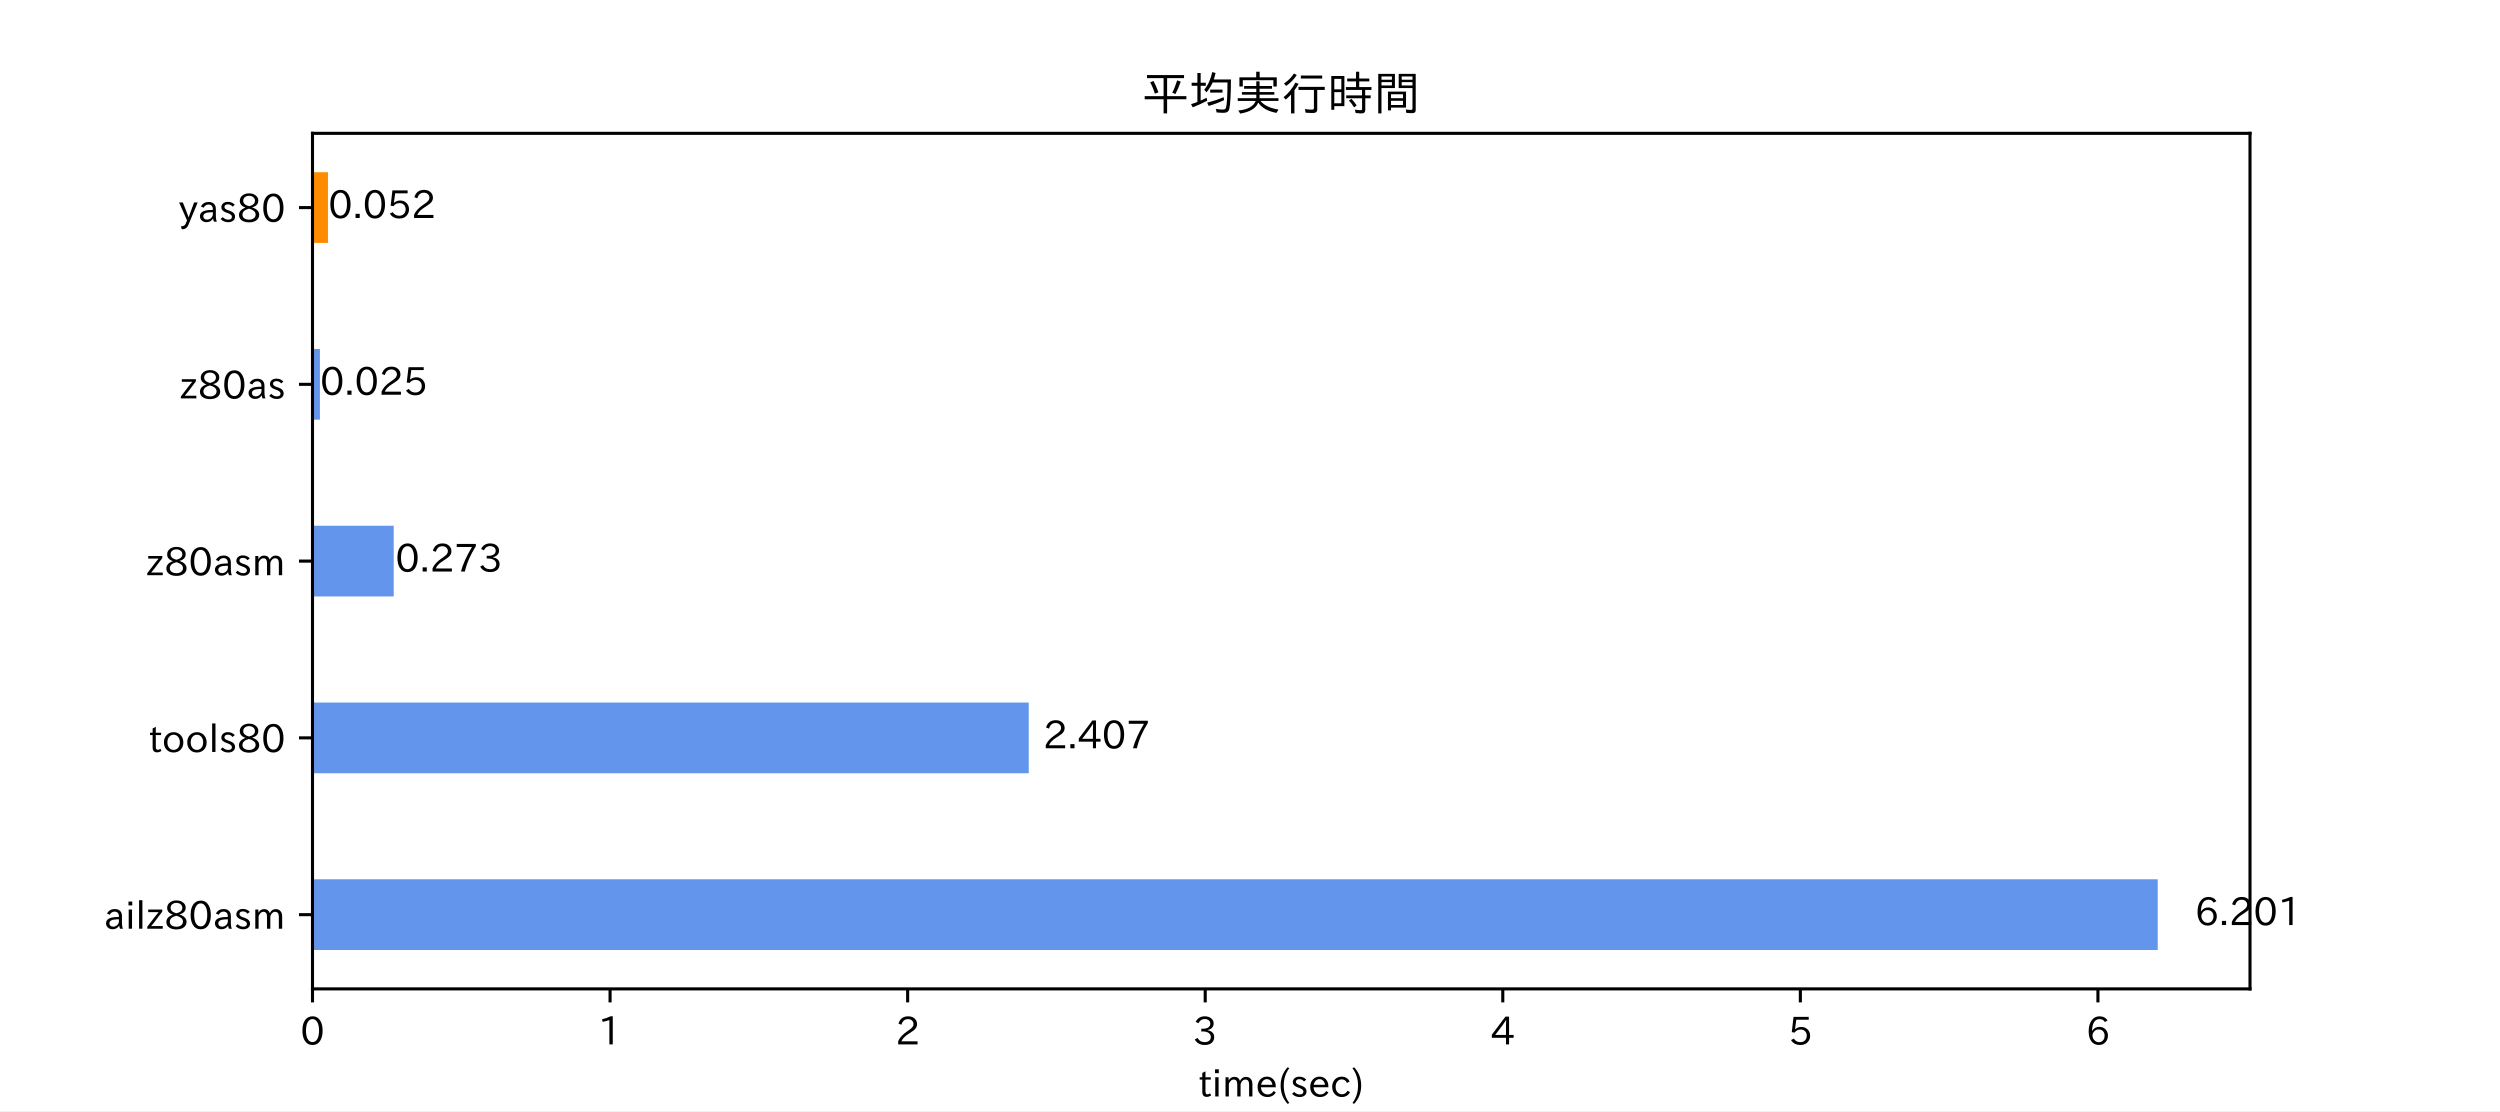
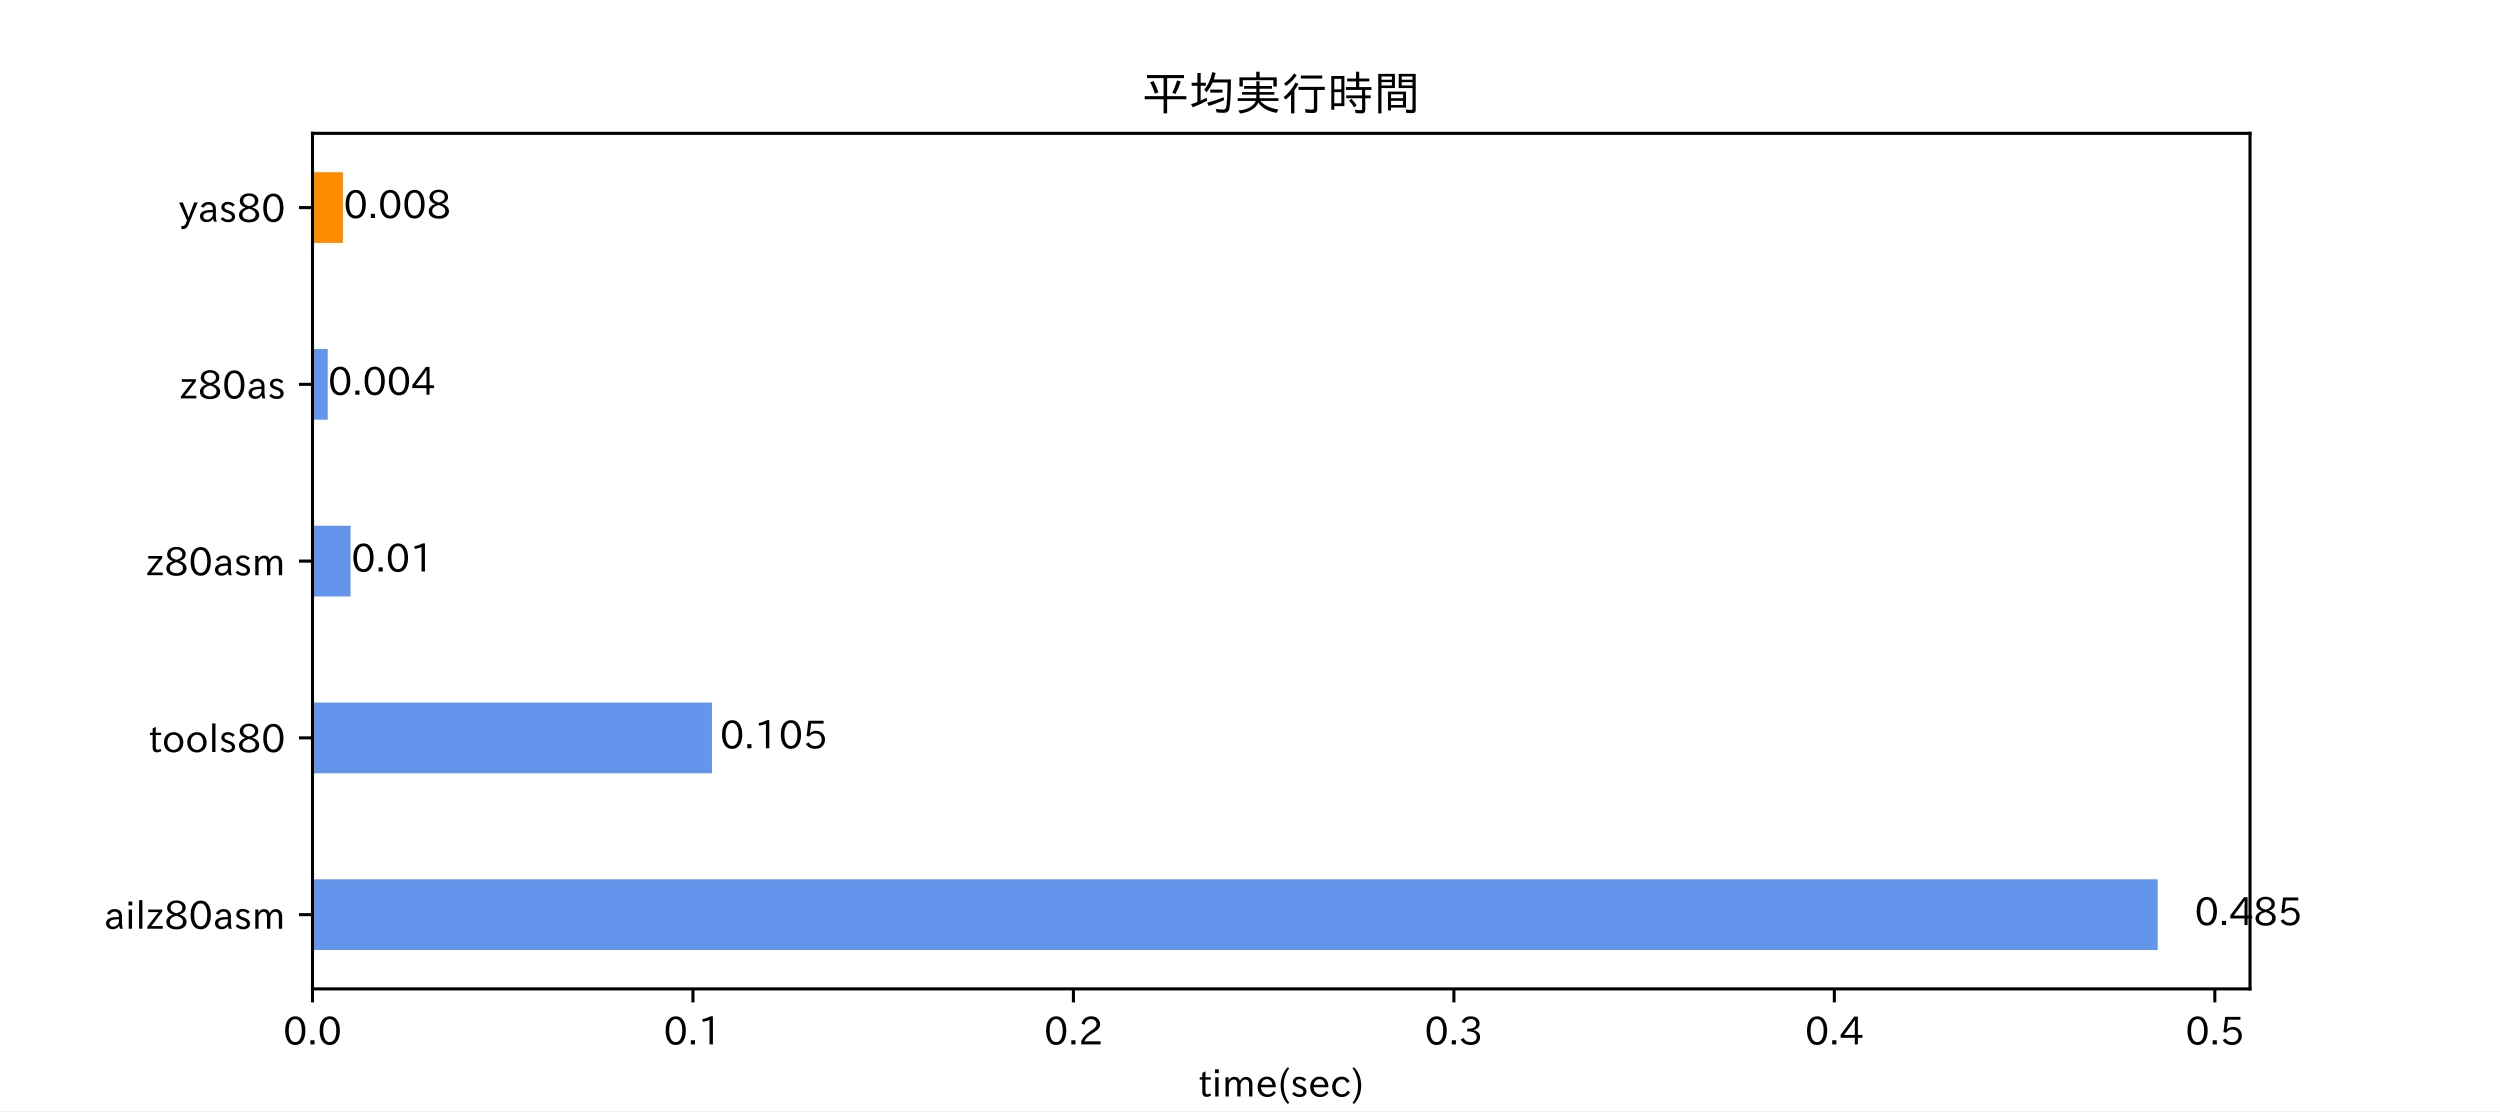
<svg xmlns="http://www.w3.org/2000/svg" xmlns:xlink="http://www.w3.org/1999/xlink" width="648pt" height="288pt" viewBox="0 0 648 288" version="1.1">
  <defs>
    <style type="text/css">*{stroke-linejoin: round; stroke-linecap: butt}</style>
  </defs>
  <g id="figure_1">
    <g id="patch_1">
      <path d="M 0 288  L 648 288  L 648 0  L 0 0  z " style="fill: #ffffff" />
    </g>
    <g id="axes_1">
      <g id="patch_2">
        <path d="M 81 256.32  L 583.2 256.32  L 583.2 34.56  L 81 34.56  z " style="fill: #ffffff" />
      </g>
      <g id="patch_3">
-         <path d="M 81 44.64  L 85.011 44.64  L 85.011 62.967  L 81 62.967  z " clip-path="url(#pea685f5622)" style="fill: #ff8c00" />
+         <path d="M 81 44.64  L 88.889 44.64  L 88.889 62.967  L 81 62.967  z " clip-path="url(#p38cbcefc30)" style="fill: #ff8c00" />
      </g>
      <g id="patch_4">
-         <path d="M 81 90.458  L 82.928 90.458  L 82.928 108.785  L 81 108.785  z " clip-path="url(#pea685f5622)" style="fill: #6495ed" />
+         <path d="M 81 90.458  L 84.945 90.458  L 84.945 108.785  L 81 108.785  z " clip-path="url(#p38cbcefc30)" style="fill: #6495ed" />
      </g>
      <g id="patch_5">
-         <path d="M 81 136.276  L 102.057 136.276  L 102.057 154.604  L 81 154.604  z " clip-path="url(#pea685f5622)" style="fill: #6495ed" />
+         <path d="M 81 136.276  L 90.862 136.276  L 90.862 154.604  L 81 154.604  z " clip-path="url(#p38cbcefc30)" style="fill: #6495ed" />
      </g>
      <g id="patch_6">
-         <path d="M 81 182.095  L 266.653 182.095  L 266.653 200.422  L 81 200.422  z " clip-path="url(#pea685f5622)" style="fill: #6495ed" />
+         <path d="M 81 182.095  L 184.546 182.095  L 184.546 200.422  L 81 200.422  z " clip-path="url(#p38cbcefc30)" style="fill: #6495ed" />
      </g>
      <g id="patch_7">
-         <path d="M 81 227.913  L 559.286 227.913  L 559.286 246.24  L 81 246.24  z " clip-path="url(#pea685f5622)" style="fill: #6495ed" />
+         <path d="M 81 227.913  L 559.286 227.913  L 559.286 246.24  L 81 246.24  z " clip-path="url(#p38cbcefc30)" style="fill: #6495ed" />
      </g>
      <g id="matplotlib.axis_1">
        <g id="xtick_1">
          <g id="line2d_1">
            <defs>
-               <path id="mda0928a91f" d="M 0 0  L 0 3.5  " style="stroke: #000000; stroke-width: 0.8" />
+               <path id="ma8b299b2c8" d="M 0 0  L 0 3.5  " style="stroke: #000000; stroke-width: 0.8" />
            </defs>
            <g>
-               <use xlink:href="#mda0928a91f" x="81" y="256.32" style="stroke: #000000; stroke-width: 0.8" />
+               <use xlink:href="#ma8b299b2c8" x="81" y="256.32" style="stroke: #000000; stroke-width: 0.8" />
            </g>
          </g>
          <g id="text_1">
-             <g transform="translate(77.85078 270.8106) scale(0.1 -0.1)">
+             <g transform="translate(73.38047 270.8106) scale(0.1 -0.1)">
              <defs>
                <path id="IPAexGothic-30" d="M 2038 4725  Q 2881 4725 3334 3944  Q 3694 3325 3694 2344  Q 3694 1372 3334 741  Q 2888 -31 2016 -31  Q 1147 -31 700 741  Q 341 1372 341 2350  Q 341 3713 1000 4334  Q 1419 4725 2038 4725  z M 2016 4266  Q 1516 4266 1228 3759  Q 934 3247 934 2344  Q 934 1456 1222 947  Q 1513 447 2016 447  Q 2619 447 2909 1153  Q 3100 1622 3100 2375  Q 3100 3256 2806 3759  Q 2509 4266 2016 4266  z " transform="scale(0.015625)" />
-               </defs>
-               <use xlink:href="#IPAexGothic-30" />
+                 <path id="IPAexGothic-2e" d="M 1184 63  L 494 63  L 494 753  L 1184 753  L 1184 63  z " transform="scale(0.015625)" />
+               </defs>
+               <use xlink:href="#IPAexGothic-30" />
+               <use xlink:href="#IPAexGothic-2e" transform="translate(62.98828 0)" />
+               <use xlink:href="#IPAexGothic-30" transform="translate(89.4043 0)" />
            </g>
          </g>
        </g>
        <g id="xtick_2">
          <g id="line2d_2">
            <g>
-               <use xlink:href="#mda0928a91f" x="158.13" y="256.32" style="stroke: #000000; stroke-width: 0.8" />
+               <use xlink:href="#ma8b299b2c8" x="179.616" y="256.32" style="stroke: #000000; stroke-width: 0.8" />
            </g>
          </g>
          <g id="text_2">
-             <g transform="translate(154.9812 270.8106) scale(0.1 -0.1)">
+             <g transform="translate(171.9961 270.8106) scale(0.1 -0.1)">
              <defs>
                <path id="IPAexGothic-31" d="M 2463 63  L 1900 63  L 1900 4103  Q 1372 3922 788 3797  L 684 4231  Q 1519 4441 2106 4731  L 2463 4731  L 2463 63  z " transform="scale(0.015625)" />
              </defs>
-               <use xlink:href="#IPAexGothic-31" />
+               <use xlink:href="#IPAexGothic-30" />
+               <use xlink:href="#IPAexGothic-2e" transform="translate(62.98828 0)" />
+               <use xlink:href="#IPAexGothic-31" transform="translate(89.4043 0)" />
            </g>
          </g>
        </g>
        <g id="xtick_3">
          <g id="line2d_3">
            <g>
-               <use xlink:href="#mda0928a91f" x="235.261" y="256.32" style="stroke: #000000; stroke-width: 0.8" />
+               <use xlink:href="#ma8b299b2c8" x="278.231" y="256.32" style="stroke: #000000; stroke-width: 0.8" />
            </g>
          </g>
          <g id="text_3">
-             <g transform="translate(232.1116 270.8106) scale(0.1 -0.1)">
+             <g transform="translate(270.6117 270.8106) scale(0.1 -0.1)">
              <defs>
                <path id="IPAexGothic-32" d="M 3659 63  L 447 63  L 447 594  Q 825 1475 1894 2203  L 2072 2322  Q 2619 2697 2791 2906  Q 2988 3153 2988 3444  Q 2988 3772 2756 4003  Q 2500 4259 2084 4259  Q 1250 4259 991 3328  L 497 3506  Q 853 4725 2116 4725  Q 2806 4725 3216 4316  Q 3575 3947 3575 3425  Q 3575 3038 3344 2722  Q 3131 2416 2366 1938  L 2231 1856  Q 1256 1253 978 569  L 3659 569  L 3659 63  z " transform="scale(0.015625)" />
              </defs>
-               <use xlink:href="#IPAexGothic-32" />
+               <use xlink:href="#IPAexGothic-30" />
+               <use xlink:href="#IPAexGothic-2e" transform="translate(62.98828 0)" />
+               <use xlink:href="#IPAexGothic-32" transform="translate(89.4043 0)" />
            </g>
          </g>
        </g>
        <g id="xtick_4">
          <g id="line2d_4">
            <g>
-               <use xlink:href="#mda0928a91f" x="312.391" y="256.32" style="stroke: #000000; stroke-width: 0.8" />
+               <use xlink:href="#ma8b299b2c8" x="376.847" y="256.32" style="stroke: #000000; stroke-width: 0.8" />
            </g>
          </g>
          <g id="text_4">
-             <g transform="translate(309.242 270.8106) scale(0.1 -0.1)">
+             <g transform="translate(369.2273 270.8106) scale(0.1 -0.1)">
              <defs>
                <path id="IPAexGothic-33" d="M 2381 2419  Q 3506 2216 3506 1278  Q 3506 716 3128 356  Q 2709 -31 1944 -31  Q 797 -31 288 881  L 756 1131  Q 1109 441 1938 441  Q 2425 441 2694 691  Q 2950 928 2950 1291  Q 2950 1719 2566 1978  Q 2216 2213 1644 2213  L 1363 2213  L 1363 2669  L 1656 2669  Q 2231 2669 2534 2888  Q 2859 3119 2859 3509  Q 2859 3934 2494 4138  Q 2259 4278 1931 4278  Q 1238 4278 903 3578  L 434 3803  Q 897 4725 1938 4725  Q 2597 4725 3006 4394  Q 3416 4069 3416 3534  Q 3416 3028 3019 2706  Q 2763 2500 2381 2444  L 2381 2419  z " transform="scale(0.015625)" />
              </defs>
-               <use xlink:href="#IPAexGothic-33" />
+               <use xlink:href="#IPAexGothic-30" />
+               <use xlink:href="#IPAexGothic-2e" transform="translate(62.98828 0)" />
+               <use xlink:href="#IPAexGothic-33" transform="translate(89.4043 0)" />
            </g>
          </g>
        </g>
        <g id="xtick_5">
          <g id="line2d_5">
            <g>
-               <use xlink:href="#mda0928a91f" x="389.522" y="256.32" style="stroke: #000000; stroke-width: 0.8" />
+               <use xlink:href="#ma8b299b2c8" x="475.462" y="256.32" style="stroke: #000000; stroke-width: 0.8" />
            </g>
          </g>
          <g id="text_5">
-             <g transform="translate(386.3724 270.8106) scale(0.1 -0.1)">
+             <g transform="translate(467.8429 270.8106) scale(0.1 -0.1)">
              <defs>
                <path id="IPAexGothic-34" d="M 3813 1159  L 3059 1159  L 3059 63  L 2547 63  L 2547 1159  L 197 1159  L 197 1672  L 2456 4678  L 3059 4678  L 3059 1634  L 3813 1634  L 3813 1159  z M 2578 4109  L 2559 4109  Q 2278 3656 2003 3284  L 759 1634  L 2547 1634  L 2547 3144  Q 2547 3481 2578 4109  z " transform="scale(0.015625)" />
              </defs>
-               <use xlink:href="#IPAexGothic-34" />
+               <use xlink:href="#IPAexGothic-30" />
+               <use xlink:href="#IPAexGothic-2e" transform="translate(62.98828 0)" />
+               <use xlink:href="#IPAexGothic-34" transform="translate(89.4043 0)" />
            </g>
          </g>
        </g>
        <g id="xtick_6">
          <g id="line2d_6">
            <g>
-               <use xlink:href="#mda0928a91f" x="466.652" y="256.32" style="stroke: #000000; stroke-width: 0.8" />
+               <use xlink:href="#ma8b299b2c8" x="574.078" y="256.32" style="stroke: #000000; stroke-width: 0.8" />
            </g>
          </g>
          <g id="text_6">
-             <g transform="translate(463.5029 270.8106) scale(0.1 -0.1)">
+             <g transform="translate(566.4585 270.8106) scale(0.1 -0.1)">
              <defs>
                <path id="IPAexGothic-35" d="M 1178 2603  Q 1634 2963 2172 2963  Q 2816 2963 3241 2528  Q 3638 2113 3638 1497  Q 3638 938 3297 513  Q 2869 -31 2031 -31  Q 959 -31 469 784  L 938 1028  Q 1309 434 2013 434  Q 2466 434 2769 716  Q 3081 1013 3081 1503  Q 3081 1966 2806 2241  Q 2519 2528 2056 2528  Q 1406 2528 1072 2028  L 591 2091  L 884 4634  L 3406 4634  L 3406 4153  L 1341 4153  L 1134 2603  L 1178 2603  z " transform="scale(0.015625)" />
              </defs>
-               <use xlink:href="#IPAexGothic-35" />
-             </g>
-           </g>
-         </g>
-         <g id="xtick_7">
-           <g id="line2d_7">
-             <g>
-               <use xlink:href="#mda0928a91f" x="543.783" y="256.32" style="stroke: #000000; stroke-width: 0.8" />
-             </g>
-           </g>
-           <g id="text_7">
-             <g transform="translate(540.6333 270.8106) scale(0.1 -0.1)">
-               <defs>
-                 <path id="IPAexGothic-36" d="M 1056 2328  Q 1509 2981 2234 2981  Q 2906 2981 3316 2513  Q 3675 2106 3675 1522  Q 3675 884 3272 434  Q 2853 -31 2178 -31  Q 1375 -31 922 581  Q 481 1178 481 2228  Q 481 3425 1013 4109  Q 1494 4725 2272 4725  Q 3191 4725 3609 4025  L 3150 3775  Q 2894 4266 2300 4266  Q 1119 4266 1031 2328  L 1056 2328  z M 2141 2547  Q 1684 2547 1384 2206  Q 1116 1900 1116 1541  Q 1116 1156 1353 844  Q 1672 428 2159 428  Q 2669 428 2941 844  Q 3125 1128 3125 1503  Q 3125 1944 2881 2228  Q 2600 2547 2141 2547  z " transform="scale(0.015625)" />
-               </defs>
-               <use xlink:href="#IPAexGothic-36" />
-             </g>
-           </g>
-         </g>
-         <g id="text_8">
+               <use xlink:href="#IPAexGothic-30" />
+               <use xlink:href="#IPAexGothic-2e" transform="translate(62.98828 0)" />
+               <use xlink:href="#IPAexGothic-35" transform="translate(89.4043 0)" />
+             </g>
+           </g>
+         </g>
+         <g id="text_7">
          <g transform="translate(310.6156 284.3028) scale(0.1 -0.1)">
            <defs>
              <path id="IPAexGothic-74" d="M 2125 241  Q 1769 -6 1397 -6  Q 653 -6 653 831  L 653 2859  L 219 2859  L 219 3250  L 653 3250  L 653 3966  L 1178 4228  L 1178 3250  L 2063 3250  L 2063 2859  L 1178 2859  L 1178 906  Q 1178 416 1513 416  Q 1738 416 1941 588  L 2125 241  z " transform="scale(0.015625)" />
              <path id="IPAexGothic-69" d="M 1178 3928  L 550 3928  L 550 4569  L 1178 4569  L 1178 3928  z M 1138 63  L 588 63  L 588 3250  L 1138 3250  L 1138 63  z " transform="scale(0.015625)" />
              <path id="IPAexGothic-6d" d="M 5022 63  L 4472 63  L 4472 2059  Q 4472 2869 3847 2869  Q 3550 2869 3303 2594  Q 3128 2397 3059 2103  L 3059 63  L 2509 63  L 2509 2066  Q 2509 2869 1919 2869  Q 1606 2869 1369 2594  Q 1113 2306 1113 2041  L 1113 63  L 563 63  L 563 3250  L 1075 3250  L 1075 2700  Q 1391 3316 2028 3316  Q 2725 3316 2956 2647  Q 3303 3316 3953 3316  Q 4478 3316 4772 2944  Q 5022 2638 5022 2072  L 5022 63  z " transform="scale(0.015625)" />
              <path id="IPAexGothic-65" d="M 863 1594  Q 891 1041 1209 722  Q 1534 397 1997 397  Q 2606 397 2963 966  L 3322 728  Q 2869 -31 1931 -31  Q 1222 -31 766 422  Q 306 884 306 1641  Q 306 2444 788 2925  Q 1216 3353 1856 3353  Q 2459 3353 2866 2956  Q 3322 2494 3322 1722  L 3322 1594  L 863 1594  z M 2756 1997  Q 2709 2431 2450 2681  Q 2194 2938 1844 2938  Q 1438 2938 1150 2591  Q 953 2356 894 1997  L 2756 1997  z " transform="scale(0.015625)" />
              <path id="IPAexGothic-28" d="M 1928 -1016  L 1653 -1166  Q 488 69 488 1875  Q 488 3678 1653 4909  L 1928 4763  Q 1006 3522 1006 1881  Q 1006 203 1928 -1016  z " transform="scale(0.015625)" />
              <path id="IPAexGothic-73" d="M 2234 2547  Q 1938 2931 1484 2931  Q 891 2931 891 2475  Q 891 2153 1531 1944  L 1741 1875  Q 2650 1578 2650 894  Q 2650 434 2272 172  Q 1972 -31 1497 -31  Q 766 -31 256 503  L 603 819  Q 997 397 1516 397  Q 2131 397 2131 875  Q 2131 1238 1453 1478  L 1234 1553  Q 378 1853 378 2431  Q 378 2797 628 3047  Q 928 3347 1453 3347  Q 2156 3347 2606 2859  L 2234 2547  z " transform="scale(0.015625)" />
              <path id="IPAexGothic-63" d="M 3269 784  Q 2834 -31 1900 -31  Q 1228 -31 788 409  Q 313 891 313 1663  Q 313 2428 788 2913  Q 1222 3347 1881 3347  Q 2813 3347 3206 2541  L 2763 2309  Q 2484 2900 1900 2900  Q 1516 2900 1234 2619  Q 881 2266 881 1650  Q 881 1069 1222 728  Q 1522 428 1956 428  Q 2547 428 2847 1016  L 3269 784  z " transform="scale(0.015625)" />
              <path id="IPAexGothic-29" d="M 466 4909  Q 1638 3672 1638 1875  Q 1638 75 466 -1166  L 191 -1016  Q 1119 216 1119 1881  Q 1119 3509 191 4763  L 466 4909  z " transform="scale(0.015625)" />
            </defs>
            <use xlink:href="#IPAexGothic-74" />
            <use xlink:href="#IPAexGothic-69" transform="translate(34.61914 0)" />
            <use xlink:href="#IPAexGothic-6d" transform="translate(61.62109 0)" />
            <use xlink:href="#IPAexGothic-65" transform="translate(148.7305 0)" />
            <use xlink:href="#IPAexGothic-28" transform="translate(205.6152 0)" />
            <use xlink:href="#IPAexGothic-73" transform="translate(238.916 0)" />
            <use xlink:href="#IPAexGothic-65" transform="translate(285.1074 0)" />
            <use xlink:href="#IPAexGothic-63" transform="translate(341.9922 0)" />
            <use xlink:href="#IPAexGothic-29" transform="translate(396.3867 0)" />
          </g>
        </g>
      </g>
      <g id="matplotlib.axis_2">
        <g id="ytick_1">
-           <g id="line2d_8">
+           <g id="line2d_7">
            <defs>
-               <path id="m0a6100ff14" d="M 0 0  L -3.5 0  " style="stroke: #000000; stroke-width: 0.8" />
+               <path id="m9786c42aa4" d="M 0 0  L -3.5 0  " style="stroke: #000000; stroke-width: 0.8" />
            </defs>
            <g>
-               <use xlink:href="#m0a6100ff14" x="81" y="53.804" style="stroke: #000000; stroke-width: 0.8" />
-             </g>
-           </g>
-           <g id="text_9">
+               <use xlink:href="#m9786c42aa4" x="81" y="53.804" style="stroke: #000000; stroke-width: 0.8" />
+             </g>
+           </g>
+           <g id="text_8">
            <g transform="translate(46.36406 57.54895) scale(0.1 -0.1)">
              <defs>
                <path id="IPAexGothic-79" d="M 3122 3250  L 1575 -488  Q 1278 -1203 550 -1203  L 478 -1203  L 344 -703  L 447 -703  Q 969 -703 1150 -238  L 1356 275  L 38 3250  L 659 3250  L 1363 1459  Q 1528 1025 1606 781  L 1625 781  Q 1750 1169 1863 1459  L 2528 3250  L 3122 3250  z " transform="scale(0.015625)" />
                <path id="IPAexGothic-61" d="M 3156 63  L 2672 63  Q 2559 303 2531 556  L 2509 556  Q 2147 -25 1428 -25  Q 934 -25 622 288  Q 347 563 347 959  Q 347 1947 2050 1997  L 2478 2009  L 2478 2175  Q 2478 2509 2288 2700  Q 2088 2900 1775 2900  Q 1238 2900 969 2378  L 494 2597  Q 938 3328 1788 3328  Q 2375 3328 2691 3000  Q 2984 2706 2984 2169  L 2984 997  Q 2984 400 3156 63  z M 2491 1625  L 2141 1619  Q 903 1591 903 953  Q 903 728 1050 581  Q 1231 403 1525 403  Q 1934 403 2234 703  Q 2491 969 2491 1344  L 2491 1625  z " transform="scale(0.015625)" />
                <path id="IPAexGothic-38" d="M 2541 2425  Q 3700 2031 3700 1197  Q 3700 541 3100 197  Q 2663 -56 2016 -56  Q 1366 -56 928 197  Q 347 531 347 1178  Q 347 1988 1409 2381  L 1409 2400  Q 481 2734 481 3509  Q 481 4100 981 4456  Q 1406 4756 2019 4756  Q 2703 4756 3131 4403  Q 3553 4069 3553 3566  Q 3553 2706 2541 2444  L 2541 2425  z M 2022 2625  Q 2997 2856 2997 3528  Q 2997 3916 2675 4150  Q 2413 4347 2016 4347  Q 1606 4347 1331 4128  Q 1050 3897 1050 3522  Q 1050 3150 1350 2925  Q 1494 2809 1722 2722  Q 1984 2616 2022 2625  z M 1978 2209  Q 922 1931 922 1216  Q 922 775 1313 556  Q 1606 391 2009 391  Q 2575 391 2881 697  Q 3106 922 3106 1250  Q 3106 1594 2794 1850  Q 2609 1994 2350 2100  Q 2047 2222 1978 2209  z " transform="scale(0.015625)" />
              </defs>
              <use xlink:href="#IPAexGothic-79" />
              <use xlink:href="#IPAexGothic-61" transform="translate(49.21875 0)" />
              <use xlink:href="#IPAexGothic-73" transform="translate(104.1992 0)" />
              <use xlink:href="#IPAexGothic-38" transform="translate(150.3906 0)" />
              <use xlink:href="#IPAexGothic-30" transform="translate(213.3789 0)" />
            </g>
          </g>
        </g>
        <g id="ytick_2">
-           <g id="line2d_9">
-             <g>
-               <use xlink:href="#m0a6100ff14" x="81" y="99.622" style="stroke: #000000; stroke-width: 0.8" />
-             </g>
-           </g>
-           <g id="text_10">
+           <g id="line2d_8">
+             <g>
+               <use xlink:href="#m9786c42aa4" x="81" y="99.622" style="stroke: #000000; stroke-width: 0.8" />
+             </g>
+           </g>
+           <g id="text_9">
            <g transform="translate(46.55469 103.3671) scale(0.1 -0.1)">
              <defs>
                <path id="IPAexGothic-7a" d="M 2778 63  L 206 63  L 206 381  L 1575 2175  Q 1822 2500 2081 2797  L 2081 2816  L 366 2816  L 366 3250  L 2703 3250  L 2703 2900  L 1378 1138  Q 1256 975 872 522  L 872 503  L 2778 503  L 2778 63  z " transform="scale(0.015625)" />
              </defs>
              <use xlink:href="#IPAexGothic-7a" />
              <use xlink:href="#IPAexGothic-38" transform="translate(47.31445 0)" />
              <use xlink:href="#IPAexGothic-30" transform="translate(110.3027 0)" />
              <use xlink:href="#IPAexGothic-61" transform="translate(173.291 0)" />
              <use xlink:href="#IPAexGothic-73" transform="translate(228.2715 0)" />
            </g>
          </g>
        </g>
        <g id="ytick_3">
-           <g id="line2d_10">
-             <g>
-               <use xlink:href="#m0a6100ff14" x="81" y="145.44" style="stroke: #000000; stroke-width: 0.8" />
-             </g>
-           </g>
-           <g id="text_11">
+           <g id="line2d_9">
+             <g>
+               <use xlink:href="#m9786c42aa4" x="81" y="145.44" style="stroke: #000000; stroke-width: 0.8" />
+             </g>
+           </g>
+           <g id="text_10">
            <g transform="translate(37.84375 149.1853) scale(0.1 -0.1)">
              <use xlink:href="#IPAexGothic-7a" />
              <use xlink:href="#IPAexGothic-38" transform="translate(47.31445 0)" />
              <use xlink:href="#IPAexGothic-30" transform="translate(110.3027 0)" />
              <use xlink:href="#IPAexGothic-61" transform="translate(173.291 0)" />
              <use xlink:href="#IPAexGothic-73" transform="translate(228.2715 0)" />
              <use xlink:href="#IPAexGothic-6d" transform="translate(274.4629 0)" />
            </g>
          </g>
        </g>
        <g id="ytick_4">
-           <g id="line2d_11">
-             <g>
-               <use xlink:href="#m0a6100ff14" x="81" y="191.258" style="stroke: #000000; stroke-width: 0.8" />
-             </g>
-           </g>
-           <g id="text_12">
+           <g id="line2d_10">
+             <g>
+               <use xlink:href="#m9786c42aa4" x="81" y="191.258" style="stroke: #000000; stroke-width: 0.8" />
+             </g>
+           </g>
+           <g id="text_11">
            <g transform="translate(38.54062 195.0035) scale(0.1 -0.1)">
              <defs>
                <path id="IPAexGothic-6f" d="M 1919 3341  Q 2594 3341 3056 2888  Q 3531 2413 3531 1638  Q 3531 888 3066 422  Q 2609 -31 1919 -31  Q 1228 -31 781 416  Q 313 881 313 1656  Q 313 2413 788 2888  Q 1241 3341 1919 3341  z M 1919 2919  Q 1519 2919 1241 2631  Q 888 2278 888 1650  Q 888 1031 1234 684  Q 1516 403 1919 403  Q 2331 403 2609 691  Q 2956 1038 2956 1672  Q 2956 2269 2603 2631  Q 2316 2919 1919 2919  z " transform="scale(0.015625)" />
                <path id="IPAexGothic-6c" d="M 1131 63  L 581 63  L 581 4794  L 1131 4794  L 1131 63  z " transform="scale(0.015625)" />
              </defs>
              <use xlink:href="#IPAexGothic-74" />
              <use xlink:href="#IPAexGothic-6f" transform="translate(34.61914 0)" />
              <use xlink:href="#IPAexGothic-6f" transform="translate(95.01953 0)" />
              <use xlink:href="#IPAexGothic-6c" transform="translate(155.4199 0)" />
              <use xlink:href="#IPAexGothic-73" transform="translate(182.4219 0)" />
              <use xlink:href="#IPAexGothic-38" transform="translate(228.6133 0)" />
              <use xlink:href="#IPAexGothic-30" transform="translate(291.6016 0)" />
            </g>
          </g>
        </g>
        <g id="ytick_5">
-           <g id="line2d_12">
-             <g>
-               <use xlink:href="#m0a6100ff14" x="81" y="237.076" style="stroke: #000000; stroke-width: 0.8" />
-             </g>
-           </g>
-           <g id="text_13">
+           <g id="line2d_11">
+             <g>
+               <use xlink:href="#m9786c42aa4" x="81" y="237.076" style="stroke: #000000; stroke-width: 0.8" />
+             </g>
+           </g>
+           <g id="text_12">
            <g transform="translate(26.94531 240.8217) scale(0.1 -0.1)">
              <use xlink:href="#IPAexGothic-61" />
              <use xlink:href="#IPAexGothic-69" transform="translate(54.98047 0)" />
              <use xlink:href="#IPAexGothic-6c" transform="translate(81.98242 0)" />
              <use xlink:href="#IPAexGothic-7a" transform="translate(108.9844 0)" />
              <use xlink:href="#IPAexGothic-38" transform="translate(156.2988 0)" />
              <use xlink:href="#IPAexGothic-30" transform="translate(219.2871 0)" />
              <use xlink:href="#IPAexGothic-61" transform="translate(282.2754 0)" />
              <use xlink:href="#IPAexGothic-73" transform="translate(337.2559 0)" />
              <use xlink:href="#IPAexGothic-6d" transform="translate(383.4473 0)" />
            </g>
          </g>
        </g>
      </g>
      <g id="patch_8">
        <path d="M 81 256.32  L 81 34.56  " style="fill: none; stroke: #000000; stroke-width: 0.8; stroke-linejoin: miter; stroke-linecap: square" />
      </g>
      <g id="patch_9">
        <path d="M 583.2 256.32  L 583.2 34.56  " style="fill: none; stroke: #000000; stroke-width: 0.8; stroke-linejoin: miter; stroke-linecap: square" />
      </g>
      <g id="patch_10">
        <path d="M 81 256.32  L 583.2 256.32  " style="fill: none; stroke: #000000; stroke-width: 0.8; stroke-linejoin: miter; stroke-linecap: square" />
      </g>
      <g id="patch_11">
        <path d="M 81 34.56  L 583.2 34.56  " style="fill: none; stroke: #000000; stroke-width: 0.8; stroke-linejoin: miter; stroke-linecap: square" />
      </g>
+       <g id="text_13">
+         <g transform="translate(89.04703 56.59895) scale(0.1 -0.1)">
+           <use xlink:href="#IPAexGothic-30" />
+           <use xlink:href="#IPAexGothic-2e" transform="translate(62.98828 0)" />
+           <use xlink:href="#IPAexGothic-30" transform="translate(89.4043 0)" />
+           <use xlink:href="#IPAexGothic-30" transform="translate(152.3926 0)" />
+           <use xlink:href="#IPAexGothic-38" transform="translate(215.3809 0)" />
+         </g>
+       </g>
      <g id="text_14">
-         <g transform="translate(85.091 56.59895) scale(0.1 -0.1)">
-           <defs>
-             <path id="IPAexGothic-2e" d="M 1184 63  L 494 63  L 494 753  L 1184 753  L 1184 63  z " transform="scale(0.015625)" />
-           </defs>
+         <g transform="translate(85.02352 102.4171) scale(0.1 -0.1)">
          <use xlink:href="#IPAexGothic-30" />
          <use xlink:href="#IPAexGothic-2e" transform="translate(62.98828 0)" />
          <use xlink:href="#IPAexGothic-30" transform="translate(89.4043 0)" />
-           <use xlink:href="#IPAexGothic-35" transform="translate(152.3926 0)" />
-           <use xlink:href="#IPAexGothic-32" transform="translate(215.3809 0)" />
+           <use xlink:href="#IPAexGothic-30" transform="translate(152.3926 0)" />
+           <use xlink:href="#IPAexGothic-34" transform="translate(215.3809 0)" />
        </g>
      </g>
      <g id="text_15">
-         <g transform="translate(82.96683 102.4171) scale(0.1 -0.1)">
+         <g transform="translate(91.05879 148.2353) scale(0.1 -0.1)">
          <use xlink:href="#IPAexGothic-30" />
          <use xlink:href="#IPAexGothic-2e" transform="translate(62.98828 0)" />
          <use xlink:href="#IPAexGothic-30" transform="translate(89.4043 0)" />
-           <use xlink:href="#IPAexGothic-32" transform="translate(152.3926 0)" />
+           <use xlink:href="#IPAexGothic-31" transform="translate(152.3926 0)" />
+         </g>
+       </g>
+       <g id="text_16">
+         <g transform="translate(186.6173 194.0535) scale(0.1 -0.1)">
+           <use xlink:href="#IPAexGothic-30" />
+           <use xlink:href="#IPAexGothic-2e" transform="translate(62.98828 0)" />
+           <use xlink:href="#IPAexGothic-31" transform="translate(89.4043 0)" />
+           <use xlink:href="#IPAexGothic-30" transform="translate(152.3926 0)" />
          <use xlink:href="#IPAexGothic-35" transform="translate(215.3809 0)" />
        </g>
      </g>
-       <g id="text_16">
-         <g transform="translate(102.4777 148.2353) scale(0.1 -0.1)">
-           <defs>
-             <path id="IPAexGothic-37" d="M 3597 4263  Q 2238 2106 1778 63  L 1131 63  Q 1581 1834 2950 4128  L 428 4128  L 428 4634  L 3597 4634  L 3597 4263  z " transform="scale(0.015625)" />
-           </defs>
-           <use xlink:href="#IPAexGothic-30" />
-           <use xlink:href="#IPAexGothic-2e" transform="translate(62.98828 0)" />
-           <use xlink:href="#IPAexGothic-32" transform="translate(89.4043 0)" />
-           <use xlink:href="#IPAexGothic-37" transform="translate(152.3926 0)" />
-           <use xlink:href="#IPAexGothic-33" transform="translate(215.3809 0)" />
-         </g>
-       </g>
      <g id="text_17">
-         <g transform="translate(270.366 194.0535) scale(0.1 -0.1)">
-           <use xlink:href="#IPAexGothic-32" />
+         <g transform="translate(568.8514 239.8717) scale(0.1 -0.1)">
+           <use xlink:href="#IPAexGothic-30" />
          <use xlink:href="#IPAexGothic-2e" transform="translate(62.98828 0)" />
          <use xlink:href="#IPAexGothic-34" transform="translate(89.4043 0)" />
-           <use xlink:href="#IPAexGothic-30" transform="translate(152.3926 0)" />
-           <use xlink:href="#IPAexGothic-37" transform="translate(215.3809 0)" />
+           <use xlink:href="#IPAexGothic-38" transform="translate(152.3926 0)" />
+           <use xlink:href="#IPAexGothic-35" transform="translate(215.3809 0)" />
        </g>
      </g>
      <g id="text_18">
-         <g transform="translate(568.8514 239.8717) scale(0.1 -0.1)">
-           <use xlink:href="#IPAexGothic-36" />
-           <use xlink:href="#IPAexGothic-2e" transform="translate(62.98828 0)" />
-           <use xlink:href="#IPAexGothic-32" transform="translate(89.4043 0)" />
-           <use xlink:href="#IPAexGothic-30" transform="translate(152.3926 0)" />
-           <use xlink:href="#IPAexGothic-31" transform="translate(215.3809 0)" />
-         </g>
-       </g>
-       <g id="text_19">
        <g transform="translate(296.1 28.56) scale(0.12 -0.12)">
          <defs>
            <path id="IPAexGothic-5e73" d="M 3422 4428  L 3422 1941  L 6084 1941  L 6084 1513  L 3422 1513  L 3422 -447  L 2934 -447  L 2934 1513  L 322 1513  L 322 1941  L 2934 1941  L 2934 4428  L 641 4428  L 641 4856  L 5763 4856  L 5763 4428  L 3422 4428  z M 1728 2278  Q 1488 3094 1081 3859  L 1544 4038  Q 1875 3422 2222 2472  L 1728 2278  z M 4134 2425  Q 4509 3138 4813 4128  L 5306 3944  Q 4984 3006 4569 2228  L 4134 2425  z " transform="scale(0.015625)" />
            <path id="IPAexGothic-5747" d="M 1206 3794  L 1206 5144  L 1659 5144  L 1659 3794  L 2369 3794  L 2369 3372  L 1659 3372  L 1659 1325  Q 2078 1513 2484 1722  L 2566 1313  Q 1556 775 559 397  L 334 838  Q 803 975 1206 1138  L 1206 3372  L 413 3372  L 413 3794  L 1206 3794  z M 3475 4244  L 5844 4244  Q 5834 1131 5619 184  Q 5494 -366 4838 -366  Q 4369 -366 3859 -306  L 3769 184  Q 4241 88 4731 88  Q 5059 88 5147 306  Q 5359 919 5369 3828  L 3316 3828  Q 3013 3119 2466 2472  L 2150 2828  Q 2944 3788 3259 5263  L 3719 5147  Q 3619 4663 3475 4244  z M 2975 2847  L 4678 2847  L 4678 2431  L 2975 2431  L 2975 2847  z M 2559 1044  Q 3747 1338 4838 1797  L 4891 1388  Q 3831 891 2766 588  L 2559 1044  z " transform="scale(0.015625)" />
            <path id="IPAexGothic-5b9f" d="M 3525 1275  Q 4288 350 6022 91  L 5738 -375  Q 3953 -41 3219 1050  Q 2731 -144 728 -472  L 466 -44  Q 2422 150 2872 1275  L 384 1275  L 384 1659  L 2950 1659  L 2950 2144  L 966 2144  L 966 2509  L 2950 2509  L 2950 2969  L 1266 2969  L 1266 3341  L 2950 3341  L 2950 3988  L 3403 3988  L 3403 3341  L 5125 3341  L 5125 2969  L 3403 2969  L 3403 2509  L 5444 2509  L 5444 2144  L 3403 2144  L 3403 1659  L 6016 1659  L 6016 1275  L 3525 1275  z M 3413 4544  L 5778 4544  L 5778 3269  L 5309 3269  L 5309 4147  L 1084 4147  L 1084 3269  L 616 3269  L 616 4544  L 2938 4544  L 2938 5313  L 3413 5313  L 3413 4544  z " transform="scale(0.015625)" />
            <path id="IPAexGothic-884c" d="M 1822 2753  L 1822 -447  L 1353 -447  L 1353 2169  Q 966 1744 622 1466  L 316 1791  Q 1294 2559 1969 3822  L 2397 3634  Q 2109 3138 1822 2753  z M 4975 2803  L 4975 103  Q 4975 -391 4369 -391  Q 3925 -391 3356 -341  L 3288 159  Q 3775 78 4259 78  Q 4516 78 4516 319  L 4516 2803  L 2384 2803  L 2384 3225  L 6013 3225  L 6013 2803  L 4975 2803  z M 384 3691  Q 1231 4256 1756 5075  L 2144 4850  Q 1541 3947 666 3347  L 384 3691  z M 2709 4794  L 5659 4794  L 5659 4378  L 2709 4378  L 2709 4794  z " transform="scale(0.015625)" />
            <path id="IPAexGothic-6642" d="M 2328 4728  L 2328 563  L 934 563  L 934 56  L 519 56  L 519 4728  L 2328 4728  z M 934 4331  L 934 2881  L 1906 2881  L 1906 4331  L 934 4331  z M 934 2497  L 934 953  L 1906 953  L 1906 2497  L 934 2497  z M 3938 4372  L 3938 5313  L 4378 5313  L 4378 4372  L 5772 4372  L 5772 3981  L 4378 3981  L 4378 3194  L 6072 3194  L 6072 2803  L 5203 2803  L 5203 2047  L 5959 2047  L 5959 1650  L 5216 1650  L 5216 31  Q 5216 -447 4691 -447  Q 4394 -447 3888 -391  L 3784 78  Q 4272 0 4591 0  Q 4775 0 4775 172  L 4775 1650  L 2581 1650  L 2581 2047  L 4763 2047  L 4763 2803  L 2538 2803  L 2538 3194  L 3938 3194  L 3938 3981  L 2716 3981  L 2716 4372  L 3938 4372  z M 3669 384  Q 3331 950 2956 1325  L 3291 1575  Q 3719 1147 4025 659  L 3669 384  z " transform="scale(0.015625)" />
            <path id="IPAexGothic-9593" d="M 4450 2566  L 4450 353  L 2375 353  L 2375 -25  L 1953 -25  L 1953 2566  L 4450 2566  z M 4028 2200  L 2375 2200  L 2375 1653  L 4028 1653  L 4028 2200  z M 4028 1300  L 2375 1300  L 2375 719  L 4028 719  L 4028 1300  z M 2913 5019  L 2913 3059  L 1056 3059  L 1056 -447  L 609 -447  L 609 5019  L 2913 5019  z M 1056 4659  L 1056 4206  L 2497 4206  L 2497 4659  L 1056 4659  z M 1056 3881  L 1056 3413  L 2497 3413  L 2497 3881  L 1056 3881  z M 5788 5019  L 5788 91  Q 5788 -225 5641 -331  Q 5525 -409 5231 -409  Q 4803 -409 4481 -366  L 4419 97  Q 4853 38 5128 38  Q 5341 38 5341 244  L 5341 3059  L 3438 3059  L 3438 5019  L 5788 5019  z M 3853 4659  L 3853 4206  L 5341 4206  L 5341 4659  L 3853 4659  z M 3853 3881  L 3853 3413  L 5341 3413  L 5341 3881  L 3853 3881  z " transform="scale(0.015625)" />
          </defs>
          <use xlink:href="#IPAexGothic-5e73" />
          <use xlink:href="#IPAexGothic-5747" transform="translate(100 0)" />
          <use xlink:href="#IPAexGothic-5b9f" transform="translate(200 0)" />
          <use xlink:href="#IPAexGothic-884c" transform="translate(300 0)" />
          <use xlink:href="#IPAexGothic-6642" transform="translate(400 0)" />
          <use xlink:href="#IPAexGothic-9593" transform="translate(500 0)" />
        </g>
      </g>
    </g>
  </g>
  <defs>
-     <clipPath id="pea685f5622">
+     <clipPath id="p38cbcefc30">
      <rect x="81" y="34.56" width="502.2" height="221.76" />
    </clipPath>
  </defs>
</svg>
